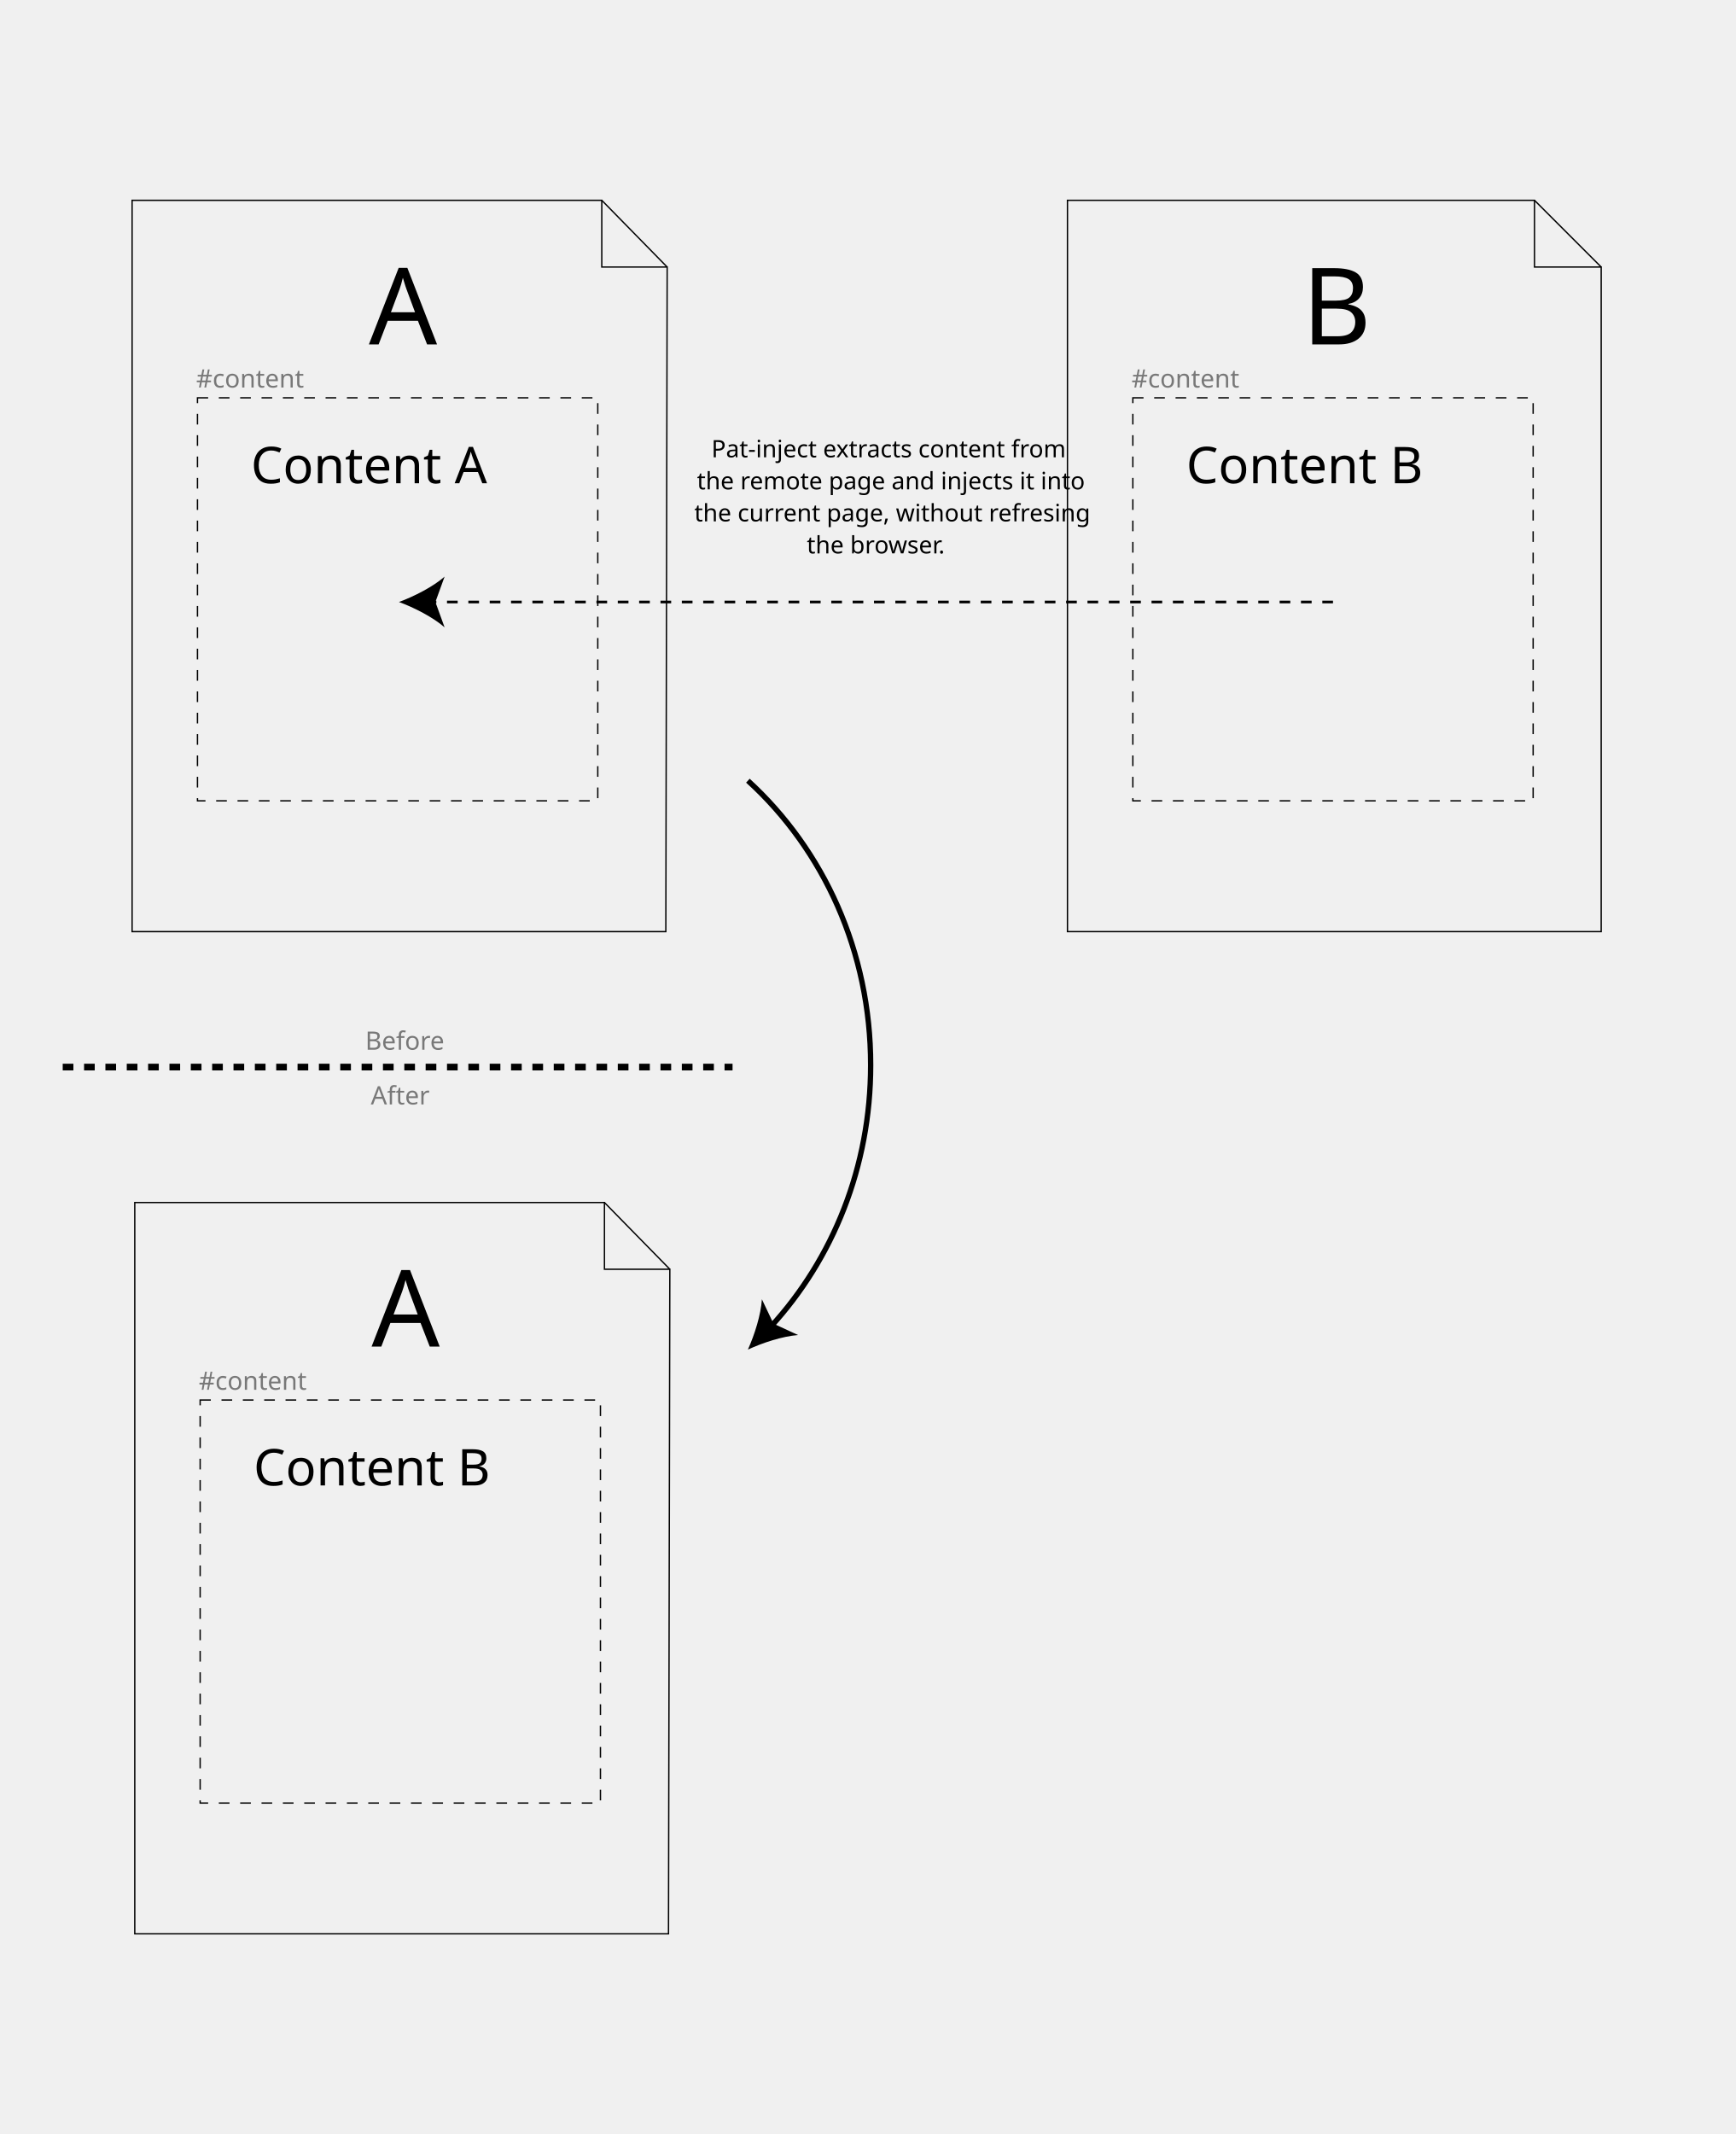
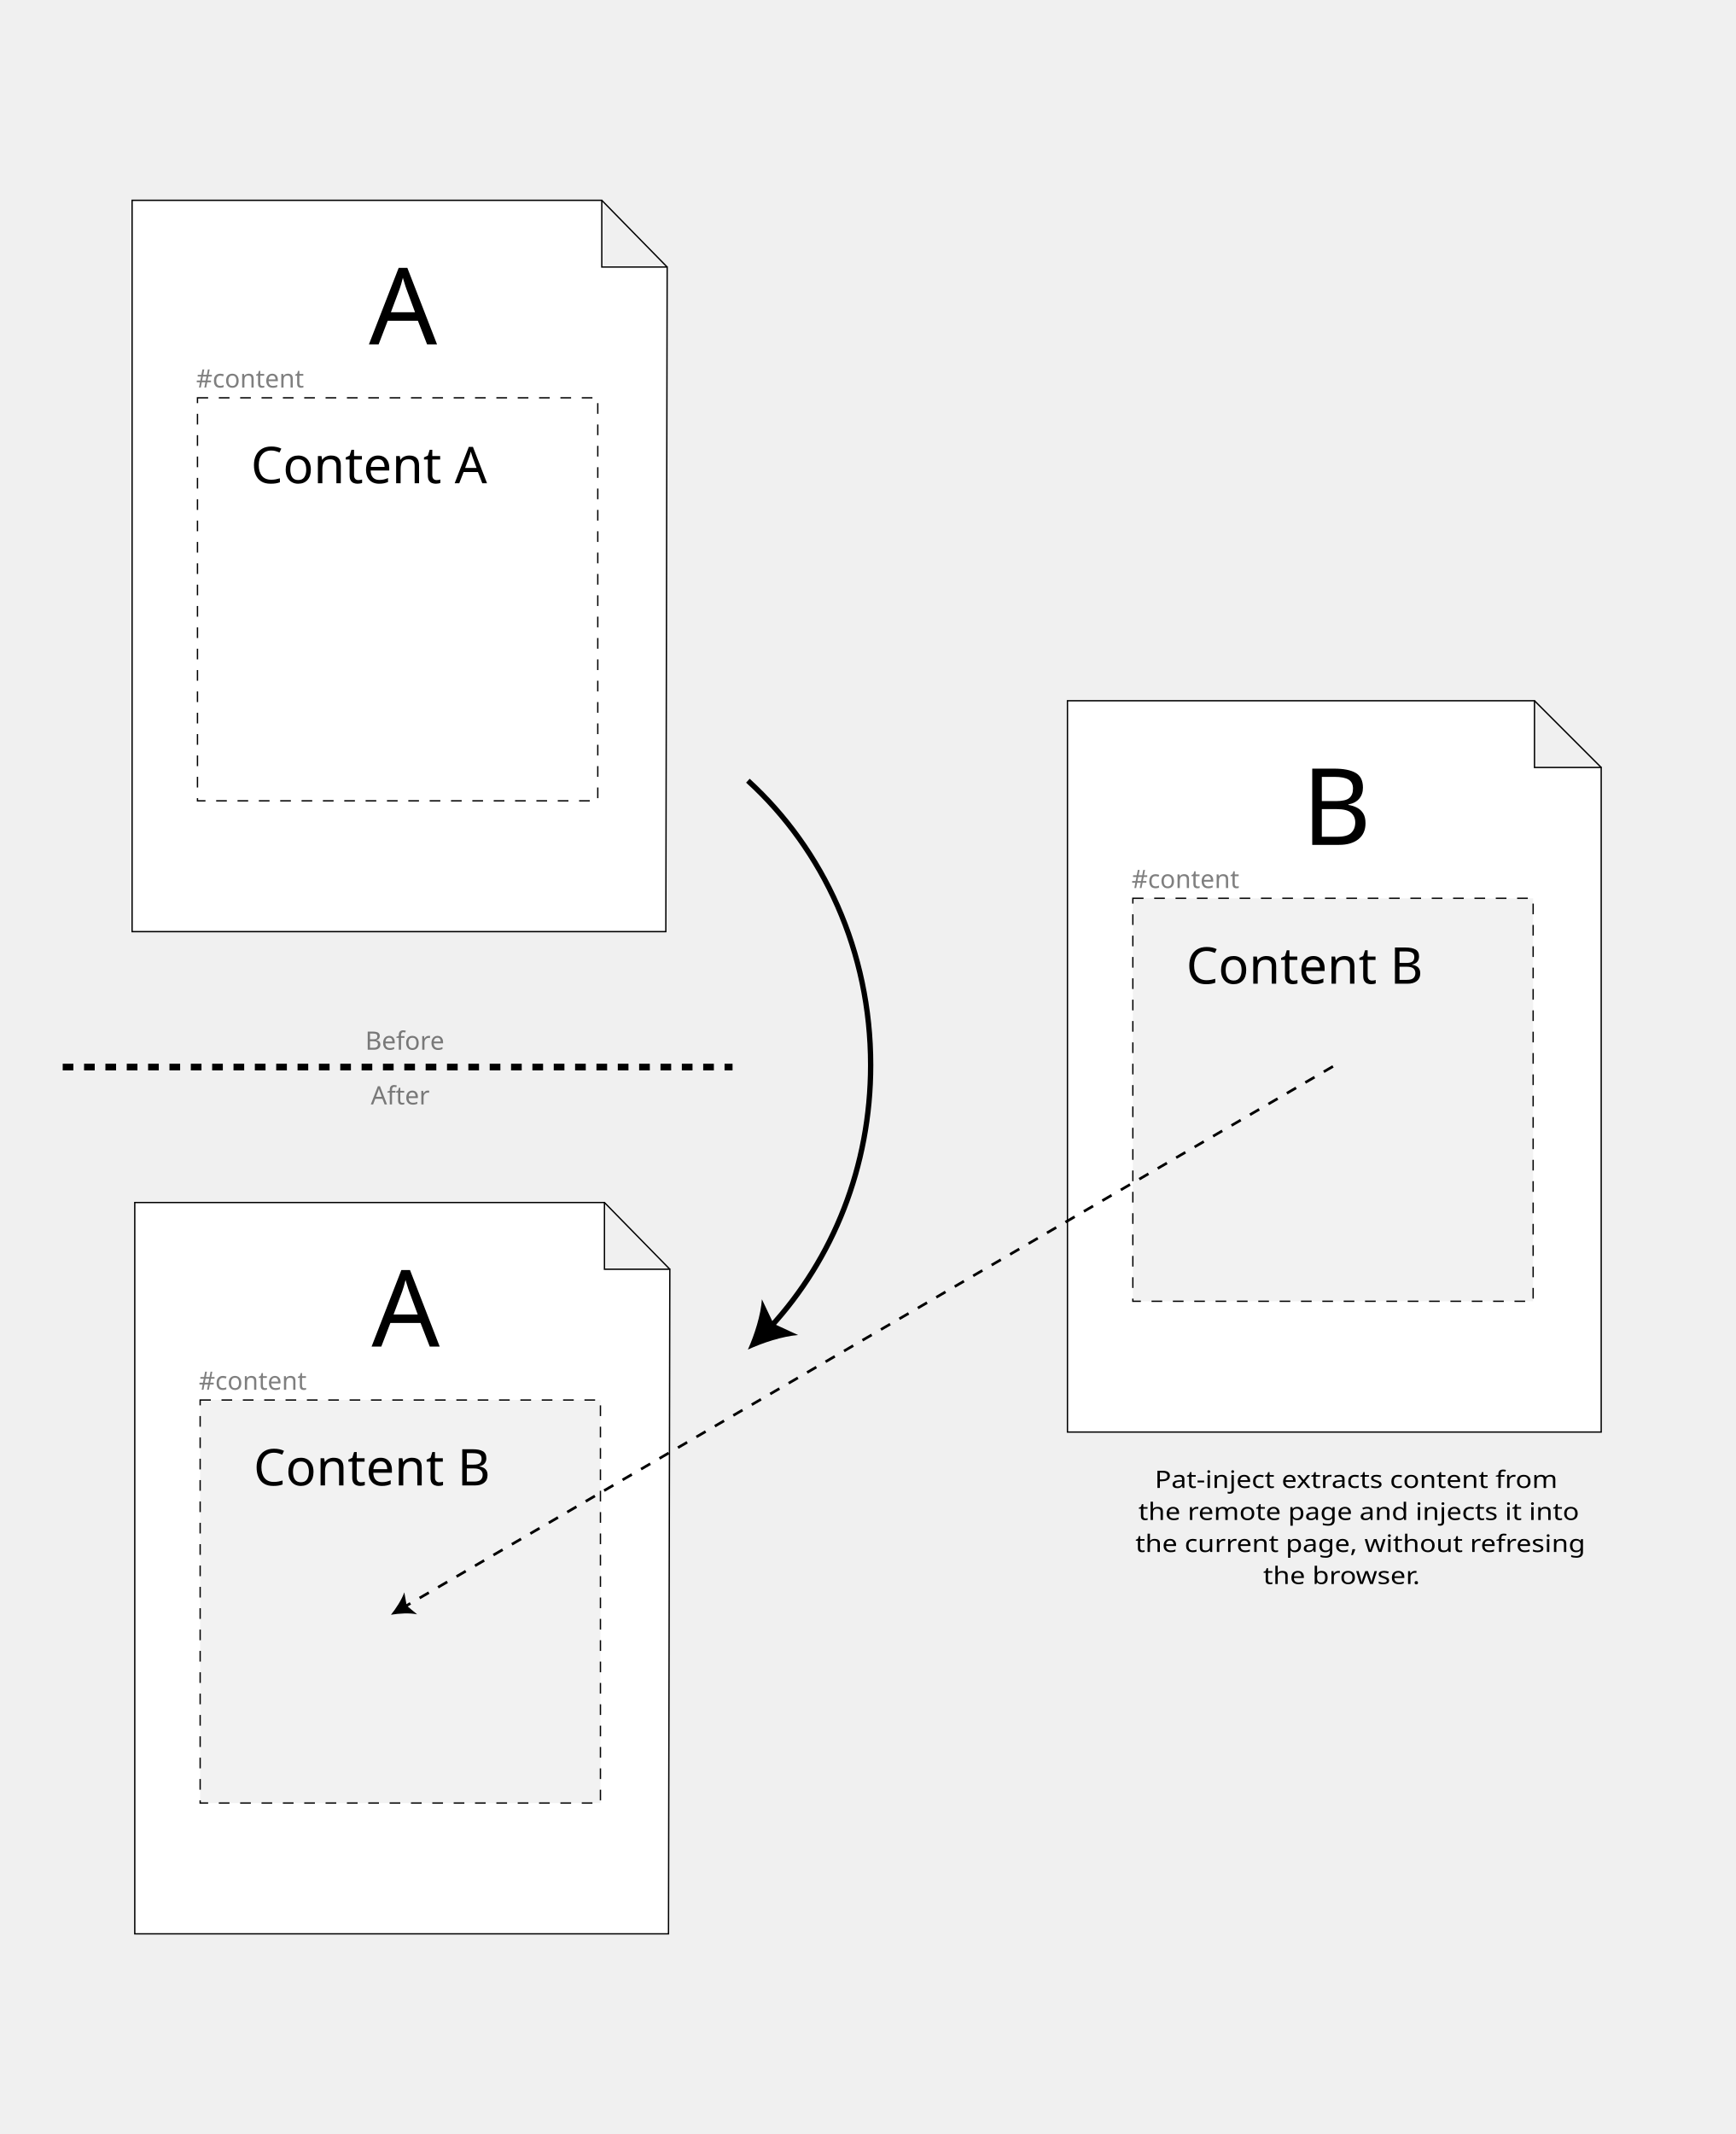
<svg xmlns="http://www.w3.org/2000/svg" version="1.1" id="Laag_1" x="0px" y="0px" width="1300.4px" height="1599.1px" viewBox="10 -399.1 1300.4 1599.1" enable-background="new 10 -399.1 1300.4 1599.1" xml:space="preserve">
  <g>
-     <polygon fill="none" stroke="#000000" stroke-miterlimit="10" points="1160,-199 1160,-249 810,-249 810,299 1210,299 1210,-199     " />
-     <line fill="none" stroke="#000000" stroke-miterlimit="10" x1="1160" y1="-249" x2="1210" y2="-199" />
+     <polygon fill="#FFFFFF" stroke="#000000" stroke-miterlimit="10" points="1160,176 1160,126 810,126 810,674 1210,674 1210,176     " />
+     <line fill="#FFFFFF" stroke="#000000" stroke-miterlimit="10" x1="1160" y1="126" x2="1210" y2="176" />
  </g>
-   <rect x="859" y="-101" fill="none" stroke="#000000" stroke-miterlimit="10" stroke-dasharray="8" width="300" height="302" />
-   <text transform="matrix(1 0 0 1 898.9999 -36.9968)" font-family="'SourceSansPro-Regular'" font-size="38.005">Content B</text>
-   <rect x="857" y="-198" fill="none" width="304" height="78" />
-   <text transform="matrix(1 0 0 1 985.6802 -141.0378)" font-family="'SourceSansPro-Regular'" font-size="80">B</text>
-   <rect x="858" y="-122" fill="none" width="111" height="20" />
-   <text transform="matrix(1 0 0 1 858 -108.6971)" opacity="0.5" enable-background="new    " font-family="'PTMono-Regular'" font-size="19">#content</text>
+   <rect x="859" y="274" fill="#F2F2F2" stroke="#000000" stroke-miterlimit="10" stroke-dasharray="8" width="300" height="302" />
+   <text transform="matrix(1 0 0 1 898.9999 338.038)" font-family="'SourceSansPro-Regular'" font-size="38.005">Content B</text>
+   <rect x="857" y="177" fill="none" width="304" height="78" />
+   <text transform="matrix(1 0 0 1 985.6802 233.9969)" font-family="'SourceSansPro-Regular'" font-size="80">B</text>
+   <rect x="858" y="253" fill="none" width="111" height="20" />
+   <text transform="matrix(1 0 0 1 858 266.3377)" opacity="0.5" enable-background="new    " font-family="'PTMono-Regular'" font-size="19">#content</text>
  <g>
-     <polygon fill="none" stroke="#000000" stroke-miterlimit="10" points="461,-199 461,-249 109,-249 109,299 509,299 510,-199  " />
-     <line fill="none" stroke="#000000" stroke-miterlimit="10" x1="461" y1="-249" x2="510" y2="-199" />
+     <polygon fill="#FFFFFF" stroke="#000000" stroke-miterlimit="10" points="461,-199 461,-249 109,-249 109,299 509,299 510,-199     " />
+     <line fill="#FFFFFF" stroke="#000000" stroke-miterlimit="10" x1="461" y1="-249" x2="510" y2="-199" />
  </g>
  <rect x="158" y="-101" fill="none" stroke="#000000" stroke-miterlimit="10" stroke-dasharray="8" width="300" height="302" />
  <text transform="matrix(1 0 0 1 197.9999 -36.9968)" font-family="'SourceSansPro-Regular'" font-size="38.005">Content A</text>
  <rect x="156" y="-198" fill="none" width="304" height="78" />
  <text transform="matrix(1 0 0 1 286.4805 -141.0378)" font-family="'SourceSansPro-Regular'" font-size="80">A</text>
  <rect x="157" y="-122" fill="none" width="111" height="20" />
  <text transform="matrix(1 0 0 1 157 -108.6971)" opacity="0.5" enable-background="new    " font-family="'PTMono-Regular'" font-size="19">#content</text>
  <g>
-     <g>
-       <line fill="none" stroke="#000000" stroke-width="2" stroke-miterlimit="10" stroke-dasharray="8,8" x1="1009" y1="52" x2="333" y2="52" />
-       <g>
-         <path d="M309,52c11.4-4.2,25.5-11.4,34.2-19l-6.9,19l6.9,19C334.5,63.4,320.4,56.2,309,52z" />
-       </g>
-     </g>
+     <polygon fill="#FFFFFF" stroke="#000000" stroke-miterlimit="10" points="463,552 463,502 111,502 111,1050 511,1050 512,552  " />
+     <line fill="#FFFFFF" stroke="#000000" stroke-miterlimit="10" x1="463" y1="502" x2="512" y2="552" />
  </g>
-   <g>
-     <polygon fill="none" stroke="#000000" stroke-miterlimit="10" points="463,552 463,502 111,502 111,1050 511,1050 512,552  " />
-     <line fill="none" stroke="#000000" stroke-miterlimit="10" x1="463" y1="502" x2="512" y2="552" />
-   </g>
-   <rect x="160" y="650" fill="none" stroke="#000000" stroke-miterlimit="10" stroke-dasharray="8" width="300" height="302" />
+   <rect x="160" y="650" fill="#F2F2F2" stroke="#000000" stroke-miterlimit="10" stroke-dasharray="8" width="300" height="302" />
  <text transform="matrix(1 0 0 1 199.9999 714.0033)" font-family="'SourceSansPro-Regular'" font-size="38.005">Content B</text>
  <rect x="158" y="553" fill="none" width="304" height="78" />
  <text transform="matrix(1 0 0 1 288.4805 609.9621)" font-family="'SourceSansPro-Regular'" font-size="80">A</text>
  <rect x="159" y="629" fill="none" width="111" height="20" />
  <text transform="matrix(1 0 0 1 159 642.303)" opacity="0.5" enable-background="new    " font-family="'PTMono-Regular'" font-size="19">#content</text>
  <line fill="none" stroke="#000000" stroke-width="5" stroke-miterlimit="10" stroke-dasharray="8" x1="57" y1="400.5" x2="559" y2="400.5" />
  <rect x="60" y="374" fill="none" width="499" height="20" />
  <text transform="matrix(1 0 0 1 283.7363 387.4928)" opacity="0.5" enable-background="new    " font-family="'MyriadPro-Regular'" font-size="19">Before</text>
  <rect x="58" y="415" fill="none" width="499" height="20" />
  <text transform="matrix(1 0 0 1 287.9019 428.4928)" opacity="0.5" enable-background="new    " font-family="'MyriadPro-Regular'" font-size="19">After</text>
  <g>
    <g>
      <path fill="none" stroke="#000000" stroke-width="4" stroke-miterlimit="10" d="M587.6,595.1c46.6-50.8,74.9-119.9,74.9-196.1    c0-85.1-35.3-161.4-92-213.1" />
      <g>
        <path d="M570.5,612.2c11-5.1,26-10,37.6-10.9l-18.4-8.5l-8.7-18.3C580.3,586,575.5,601.1,570.5,612.2z" />
      </g>
    </g>
  </g>
  <rect x="530" y="-69.2" fill="none" width="263" height="91.2" />
-   <text transform="matrix(1 0 0 1 543.1426 -56.4078)" font-family="'MyriadPro-Regular'" font-size="18">Pat-inject extracts content from </text>
-   <text transform="matrix(1 0 0 1 532.3426 -32.4078)" font-family="'MyriadPro-Regular'" font-size="18">the remote page and injects it into </text>
-   <text transform="matrix(1 0 0 1 530.3426 -8.4078)" font-family="'MyriadPro-Regular'" font-size="18">the current page, without refresing </text>
-   <text transform="matrix(1 0 0 1 614.6426 15.5922)" font-family="'MyriadPro-Regular'" font-size="18">the browser.</text>
+   <text transform="matrix(1.1361 0 0 1 875.4404 715.87)" font-family="'MyriadPro-Regular'" font-size="18">Pat-inject extracts content from </text>
+   <text transform="matrix(1.1361 0 0 1 863.1699 739.87)" font-family="'MyriadPro-Regular'" font-size="18">the remote page and injects it into </text>
+   <text transform="matrix(1.1361 0 0 1 860.8984 763.87)" font-family="'MyriadPro-Regular'" font-size="18">the current page, without refresing </text>
+   <text transform="matrix(1.1361 0 0 1 956.6699 787.87)" font-family="'MyriadPro-Regular'" font-size="18">the browser.</text>
+   <g>
+     <g>
+       <g>
+         <g>
+           <line fill="none" stroke="#000000" stroke-width="2" stroke-miterlimit="10" stroke-dasharray="8,8" x1="1009" y1="400" x2="313.4" y2="804.8" />
+           <g>
+             <path d="M303,810.9c3.8-4.7,8.1-11.3,10-16.8l1.8,10l7.8,6.5C316.9,809.4,309,809.9,303,810.9z" />
+           </g>
+         </g>
+       </g>
+     </g>
+   </g>
</svg>
